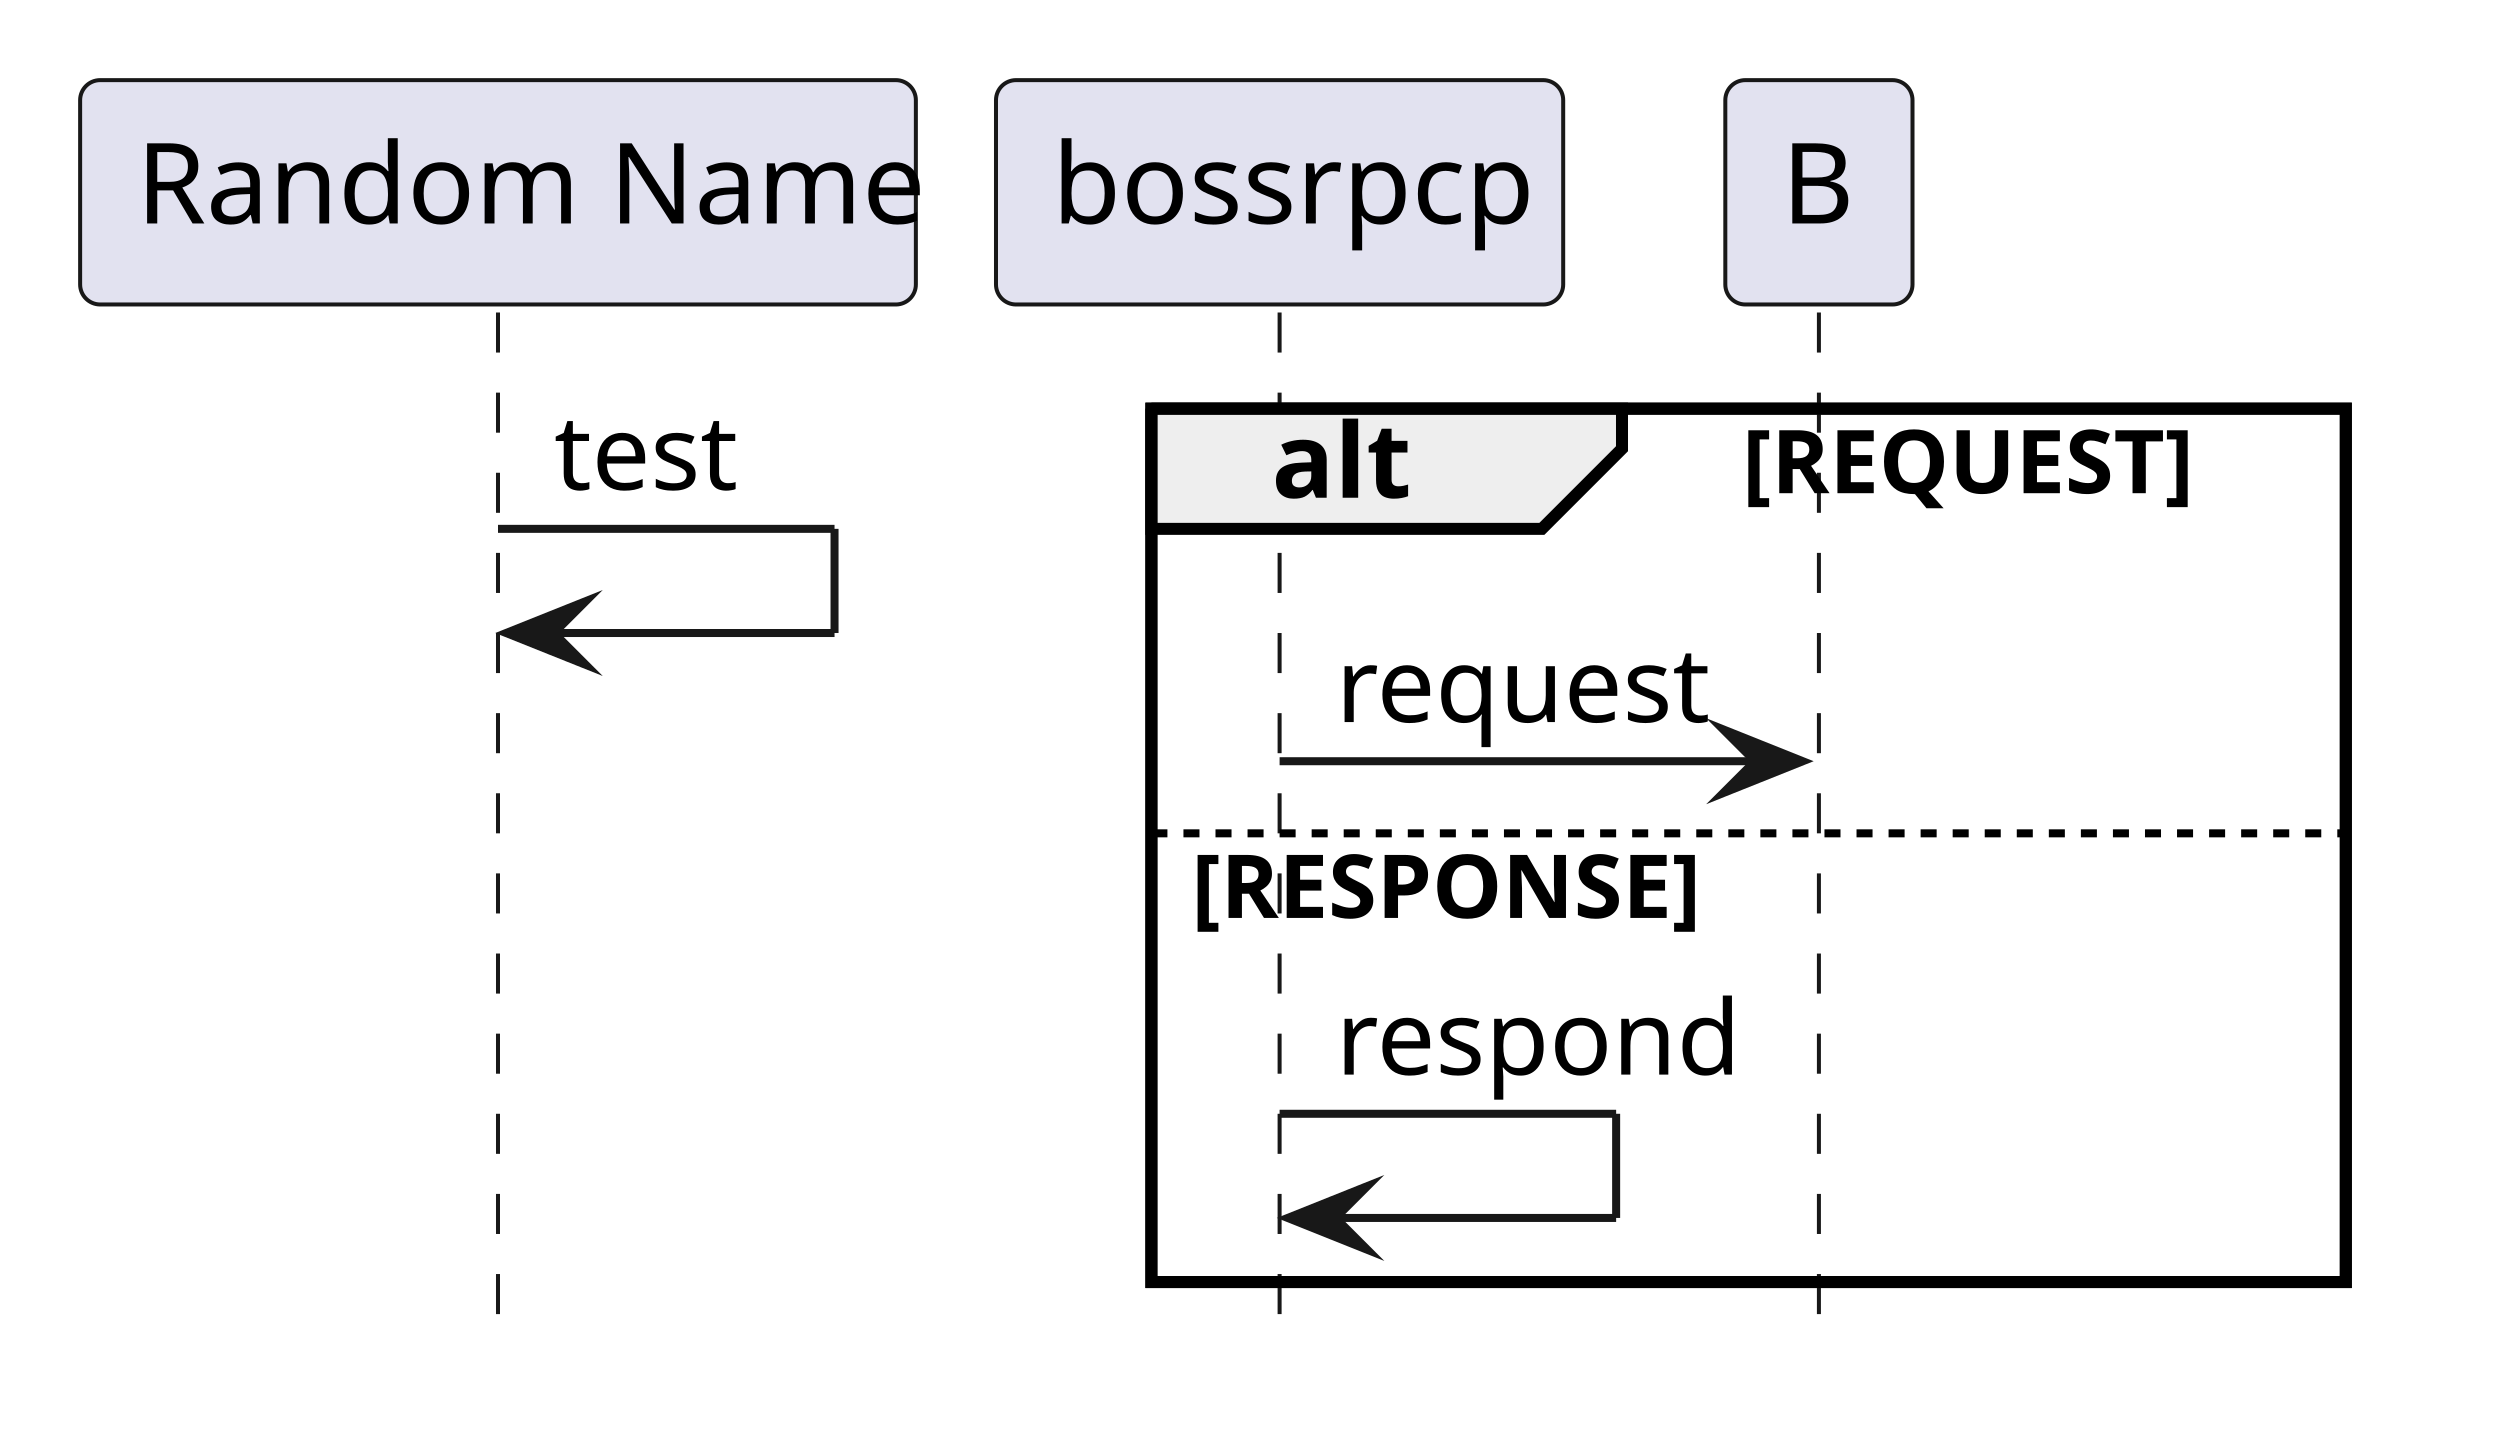
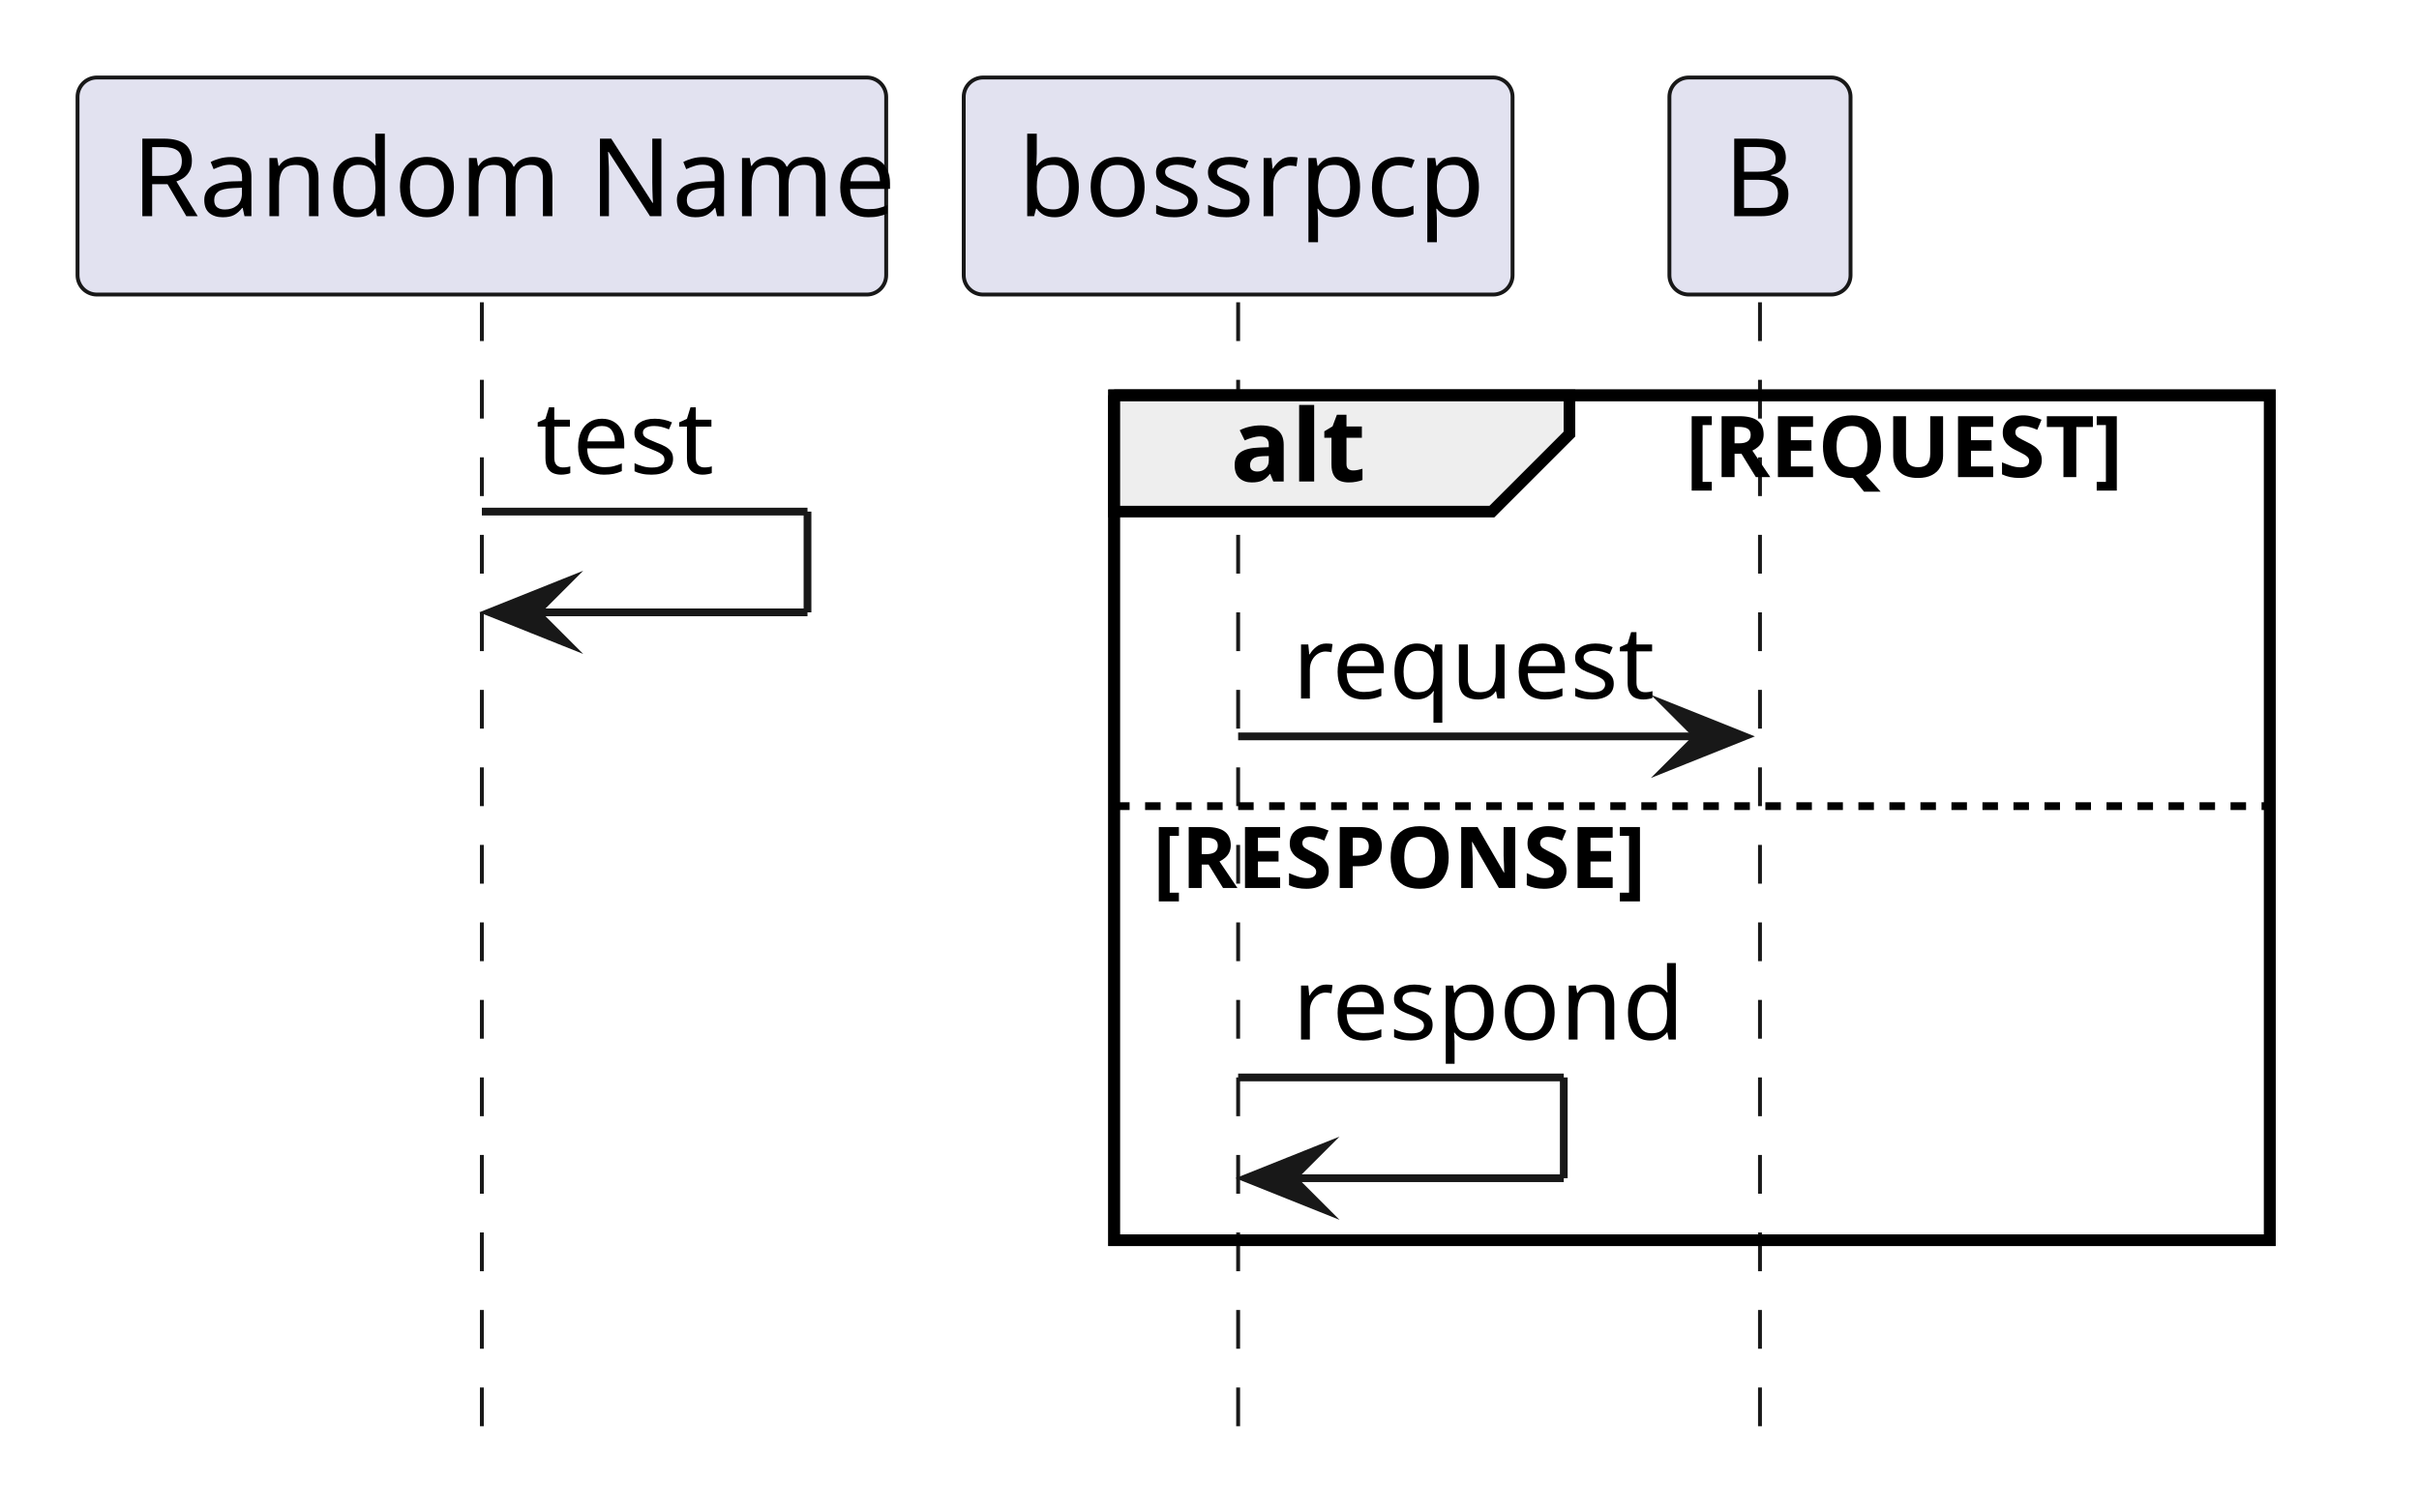
- <svg xmlns="http://www.w3.org/2000/svg" version="1.1" data-diagram-type="SEQUENCE" style="width:312px;height:180px;background:#FFFFFF;" width="312px" height="180px" viewBox="0 0 312 180" zoomAndPan="magnify" preserveAspectRatio="none" contentStyleType="text/css">
+ <svg xmlns="http://www.w3.org/2000/svg" version="1.1" data-diagram-type="SEQUENCE" style="width:312px;height:195px;background:#FFFFFF;" width="312px" height="195px" viewBox="0 0 312 195" zoomAndPan="magnify" preserveAspectRatio="none" contentStyleType="text/css">
  <defs />
  <g font-family="sans-serif" lengthAdjust="spacing">
    <rect x="143.694" y="51" width="149.063" height="109" fill="none" style="stroke:#000;stroke-width:1.5;" />
    <g>
-       <rect x="58.65" y="39" width="8" height="130" fill="#000" fill-opacity="0" />
-       <line x1="62.15" y1="39" x2="62.15" y2="169" style="stroke:#181818;stroke-width:0.5;stroke-dasharray:5,5;" />
+       <rect x="58.65" y="39" width="8" height="145" fill="#000" fill-opacity="0" />
+       <line x1="62.15" y1="39" x2="62.15" y2="184" style="stroke:#181818;stroke-width:0.5;stroke-dasharray:5,5;" />
    </g>
    <g>
-       <rect x="156.194" y="39" width="8" height="130" fill="#000" fill-opacity="0" />
-       <line x1="159.694" y1="39" x2="159.694" y2="169" style="stroke:#181818;stroke-width:0.5;stroke-dasharray:5,5;" />
+       <rect x="156.194" y="39" width="8" height="145" fill="#000" fill-opacity="0" />
+       <line x1="159.694" y1="39" x2="159.694" y2="184" style="stroke:#181818;stroke-width:0.5;stroke-dasharray:5,5;" />
    </g>
    <g>
-       <rect x="223.5" y="39" width="8" height="130" fill="#000" fill-opacity="0" />
-       <line x1="227" y1="39" x2="227" y2="169" style="stroke:#181818;stroke-width:0.5;stroke-dasharray:5,5;" />
+       <rect x="223.5" y="39" width="8" height="145" fill="#000" fill-opacity="0" />
+       <line x1="227" y1="39" x2="227" y2="184" style="stroke:#181818;stroke-width:0.5;stroke-dasharray:5,5;" />
    </g>
    <rect x="10" y="10" width="104.3" height="28" fill="#E2E2F0" rx="2.5" ry="2.5" style="stroke:#181818;stroke-width:0.5;" />
    <text x="17" y="27.889" fill="#000" font-size="14" textLength="90.3">Random Name</text>
-     <rect x="124.3" y="10" width="70.787" height="28" fill="#E2E2F0" rx="2.5" ry="2.5" style="stroke:#181818;stroke-width:0.5;" />
+     <rect x="124.3" y="10" width="70.788" height="28" fill="#E2E2F0" rx="2.5" ry="2.5" style="stroke:#181818;stroke-width:0.5;" />
    <text x="131.3" y="27.889" fill="#000" font-size="14" textLength="56.787">bossrpcp</text>
    <rect x="215.319" y="10" width="23.362" height="28" fill="#E2E2F0" rx="2.5" ry="2.5" style="stroke:#181818;stroke-width:0.5;" />
    <text x="222.319" y="27.889" fill="#000" font-size="14">B</text>
    <path d="M143.694,51 L202.425,51 L202.425,56 L192.425,66 L143.694,66 L143.694,51" fill="#EEE" style="stroke:#000;stroke-width:1.5;" />
    <rect x="143.694" y="51" width="149.063" height="109" fill="none" style="stroke:#000;stroke-width:1.5;" />
    <text x="158.694" y="62.111" fill="#000" font-size="13" textLength="13.731" font-weight="700">alt</text>
    <text x="217.425" y="61.556" fill="#000" font-size="11" textLength="59.331" font-weight="700">[REQUEST]</text>
    <polygon points="215,91,225,95,215,99,219,95" fill="#181818" style="stroke:#181818;stroke-width:1;stroke-linejoin:miter;stroke-miterlimit:10;" />
    <line x1="159.694" y1="95" x2="221" y2="95" style="stroke:#181818;stroke-width:1;" />
    <text x="166.694" y="90.111" fill="#000" font-size="13" textLength="43.306">request</text>
    <line x1="143.694" y1="104" x2="292.756" y2="104" style="stroke:#000;stroke-width:1;stroke-dasharray:2,2;" />
    <text x="148.694" y="114.556" fill="#000" font-size="11" textLength="67.306" font-weight="700">[RESPONSE]</text>
    <line x1="159.694" y1="139" x2="201.694" y2="139" style="stroke:#181818;stroke-width:1;" />
    <line x1="201.694" y1="139" x2="201.694" y2="152" style="stroke:#181818;stroke-width:1;" />
    <line x1="160.694" y1="152" x2="201.694" y2="152" style="stroke:#181818;stroke-width:1;" />
    <polygon points="170.694,148,160.694,152,170.694,156,166.694,152" fill="#181818" style="stroke:#181818;stroke-width:1;stroke-linejoin:miter;stroke-miterlimit:10;" />
-     <text x="166.694" y="134.111" fill="#000" font-size="13" textLength="46.962">respond</text>
+     <text x="166.694" y="134.111" fill="#000" font-size="13" textLength="46.963">respond</text>
    <line x1="62.15" y1="66" x2="104.15" y2="66" style="stroke:#181818;stroke-width:1;" />
    <line x1="104.15" y1="66" x2="104.15" y2="79" style="stroke:#181818;stroke-width:1;" />
    <line x1="63.15" y1="79" x2="104.15" y2="79" style="stroke:#181818;stroke-width:1;" />
    <polygon points="73.15,75,63.15,79,73.15,83,69.15,79" fill="#181818" style="stroke:#181818;stroke-width:1;stroke-linejoin:miter;stroke-miterlimit:10;" />
    <text x="69.15" y="61.111" fill="#000" font-size="13" textLength="20.881">test</text>
  </g>
</svg>
